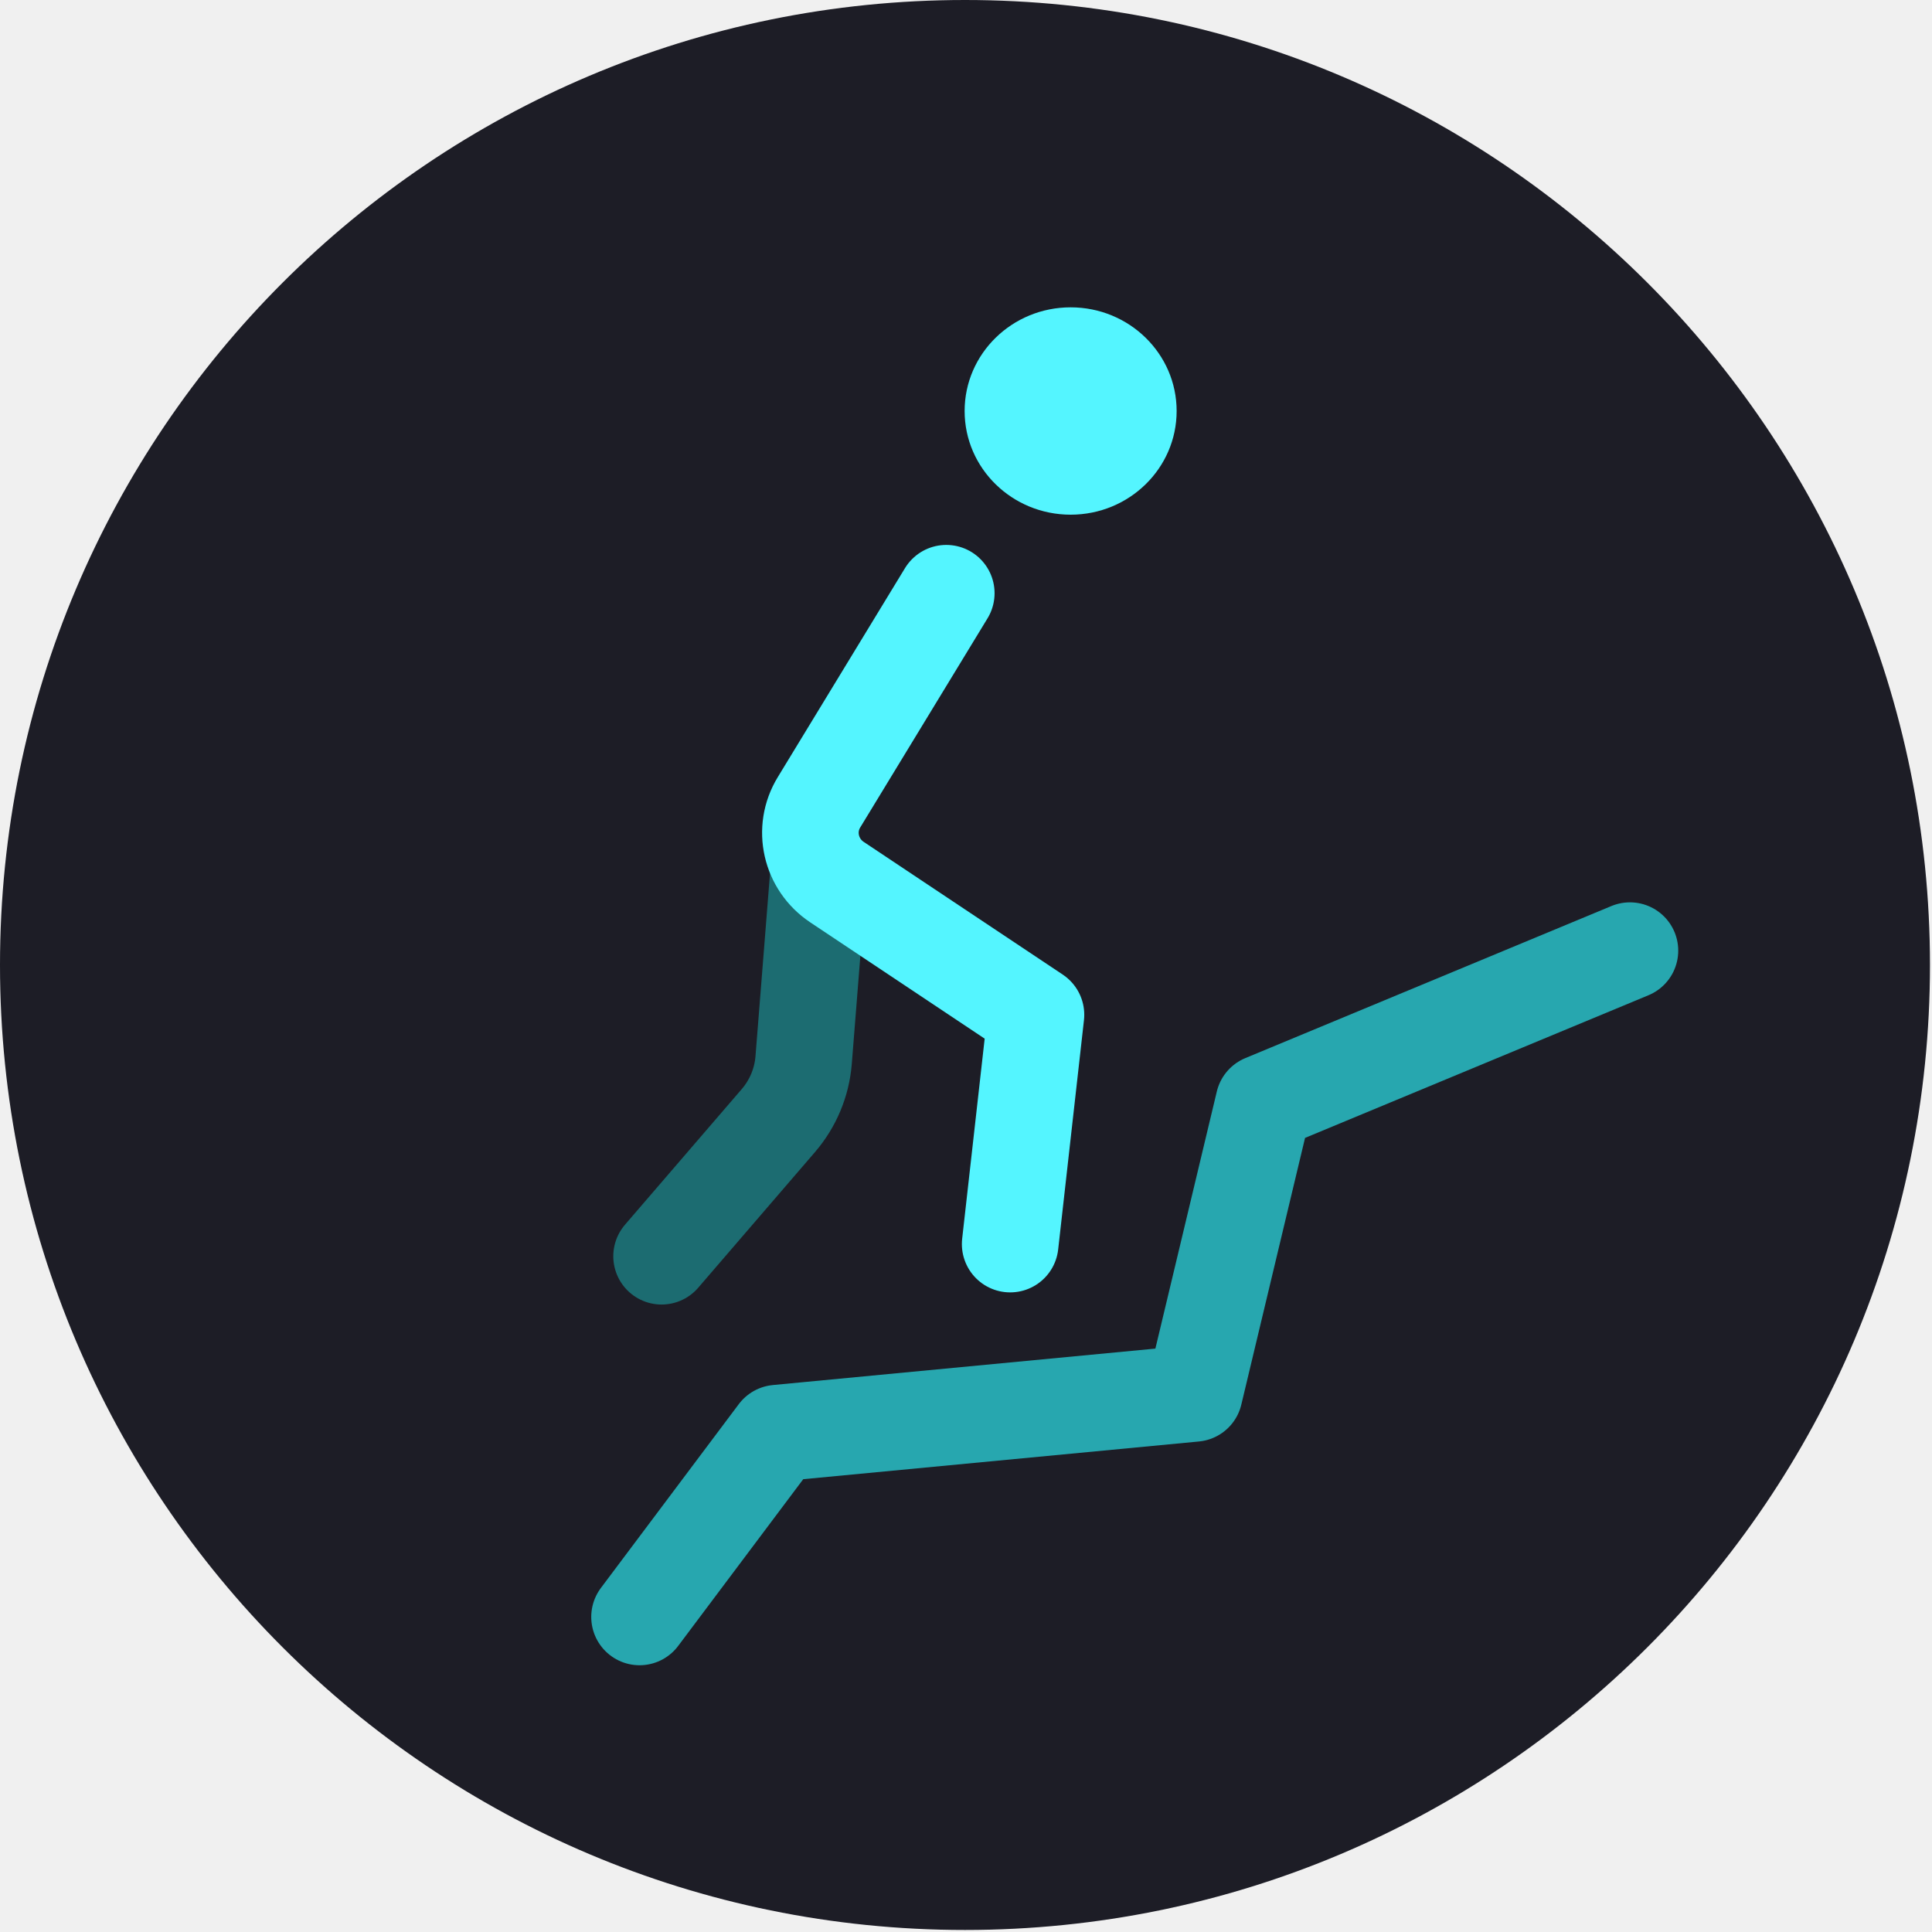
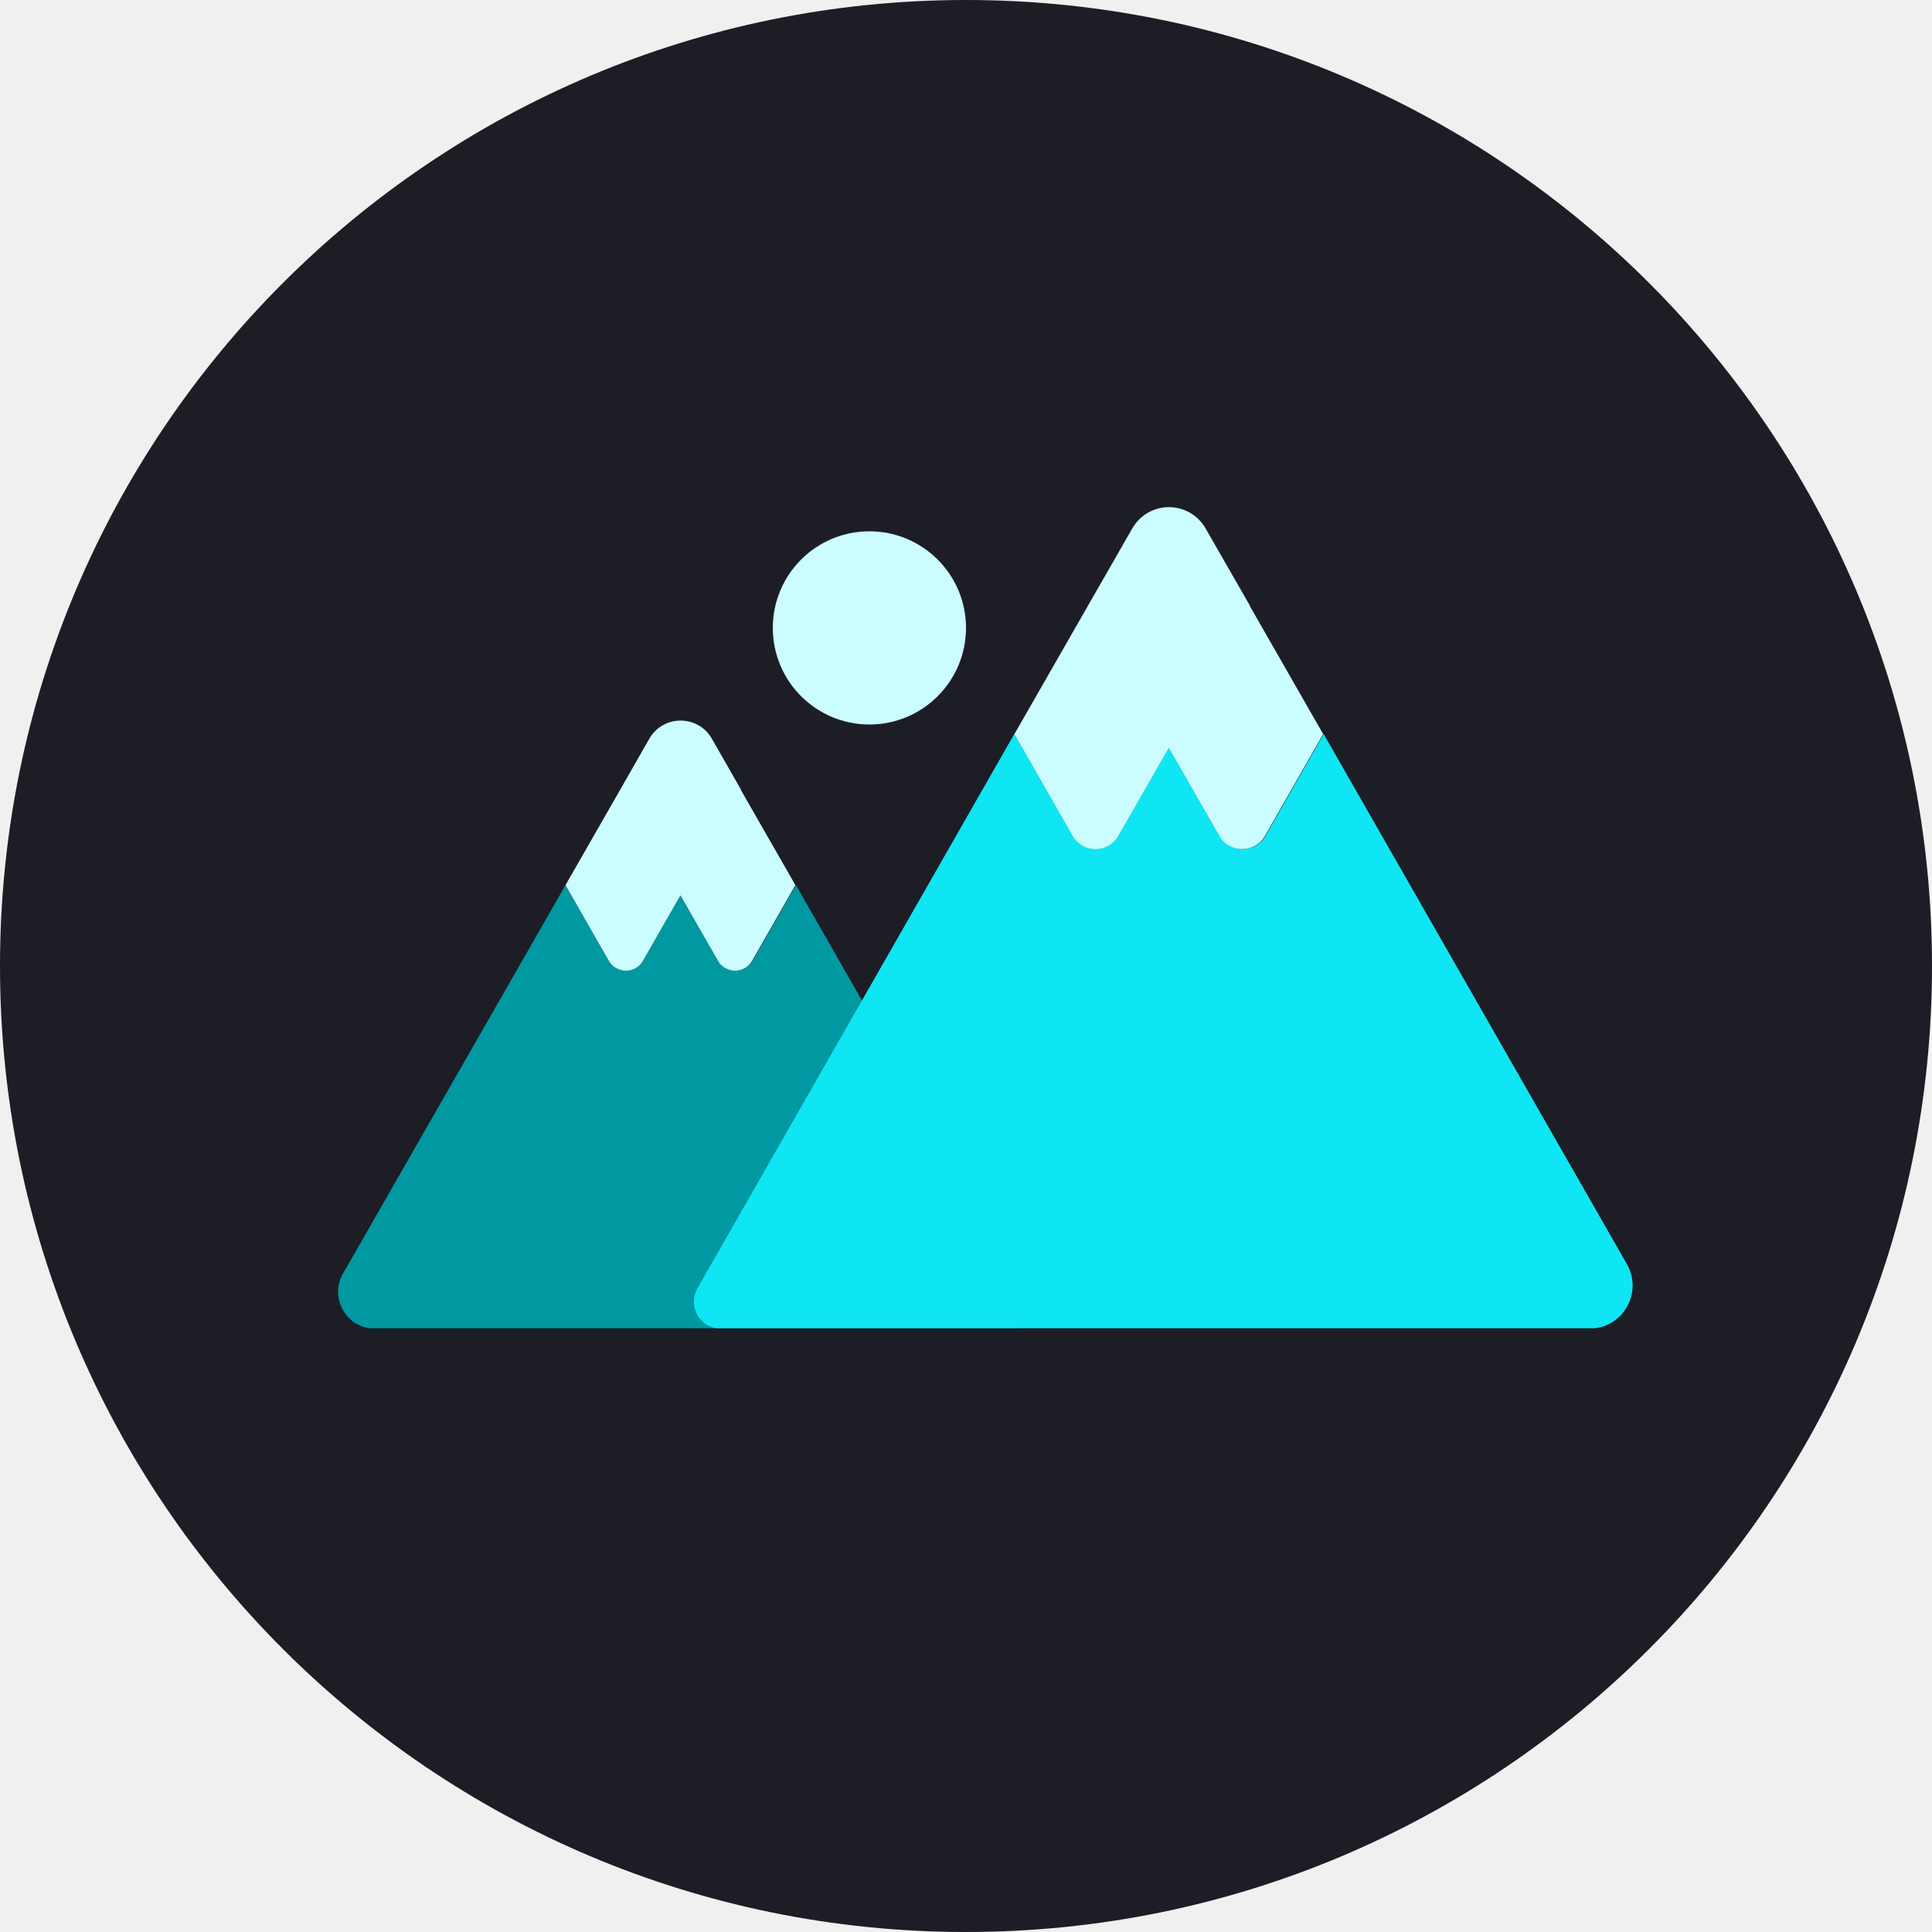
- <svg xmlns="http://www.w3.org/2000/svg" width="80" height="80" viewBox="0 0 80 80" fill="none">
-   <circle cx="39.958" cy="39.958" r="39.958" fill="#1D1D26" />
-   <path d="M44.333 21.312C46.757 21.312 48.722 19.39 48.722 17.019C48.722 14.648 46.757 12.726 44.333 12.726C41.909 12.726 39.943 14.648 39.943 17.019C39.943 19.39 41.909 21.312 44.333 21.312Z" fill="#54F5FF" />
-   <path d="M33.89 36.181L33.276 43.906C33.201 44.819 32.84 45.69 32.234 46.397L27.395 52.018" stroke="#1C6C71" stroke-width="4" stroke-linecap="round" stroke-linejoin="round" />
-   <path d="M39.183 24.564L33.915 33.218C33.225 34.344 33.562 35.799 34.662 36.53L42.897 42.02L41.829 51.515" stroke="#54F5FF" stroke-width="4" stroke-linecap="round" stroke-linejoin="round" />
-   <path d="M26.482 66.954L32.191 59.343L49.455 57.698L52.331 45.662L67.492 39.364" stroke="#27A7AF" stroke-width="4" stroke-linecap="round" stroke-linejoin="round" />
+ <svg xmlns="http://www.w3.org/2000/svg" width="74" height="74" viewBox="0 0 74 74" fill="none">
+   <path d="M74 37C74 57.434 57.434 74 37 74C16.566 74 0 57.434 0 37C0 16.566 16.566 0 37 0C57.434 0 74 16.566 74 37Z" fill="#1D1D26" />
+   <g clip-path="url(#clip0_3963_39382)">
+     <path d="M27.499 36.8L26.063 34.294L24.627 36.8C24.333 37.307 23.599 37.307 23.316 36.8L21.66 33.902L13.137 48.781C12.602 49.712 13.273 50.886 14.343 50.886H38.884C39.471 50.886 39.838 50.251 39.544 49.733L30.487 33.902L28.83 36.8C28.537 37.307 27.803 37.307 27.52 36.8H27.499Z" fill="#0098A1" />
+     <path d="M28.38 30.243L27.269 28.298C26.734 27.367 25.403 27.367 24.868 28.298L23.757 30.243L21.66 33.902L23.317 36.8C23.61 37.307 24.344 37.307 24.627 36.8L26.063 34.294L27.499 36.8C27.793 37.307 28.527 37.307 28.81 36.8L30.466 33.902L28.369 30.243H28.38Z" fill="#CBFCFF" />
+     <path d="M46.696 31.998L44.767 28.635L42.838 31.998C42.45 32.685 41.465 32.685 41.077 31.998L38.854 28.106L26.715 49.341C26.327 50.028 26.809 50.885 27.596 50.885H60.901C62.159 50.885 62.934 49.51 62.316 48.421L50.7 28.117L48.478 32.009C48.09 32.696 47.105 32.696 46.717 32.009L46.696 31.998Z" fill="#0EE6F3" />
+     <path d="M47.882 23.211L46.183 20.25C45.554 19.15 43.992 19.15 43.363 20.25L41.665 23.211L38.855 28.117L41.078 32.009C41.466 32.696 42.451 32.696 42.839 32.009L44.768 28.646L46.697 32.009C47.085 32.696 48.07 32.696 48.458 32.009L50.681 28.117L47.871 23.211H47.882Z" fill="#CBFCFF" />
+     <circle cx="33.3" cy="24.05" r="3.7" fill="#CBFCFF" />
+   </g>
+   <defs>
+     <clipPath id="clip0_3963_39382">
+       <rect width="50.875" height="31.45" fill="white" transform="translate(12.9492 19.4248)" />
+     </clipPath>
+   </defs>
</svg>
